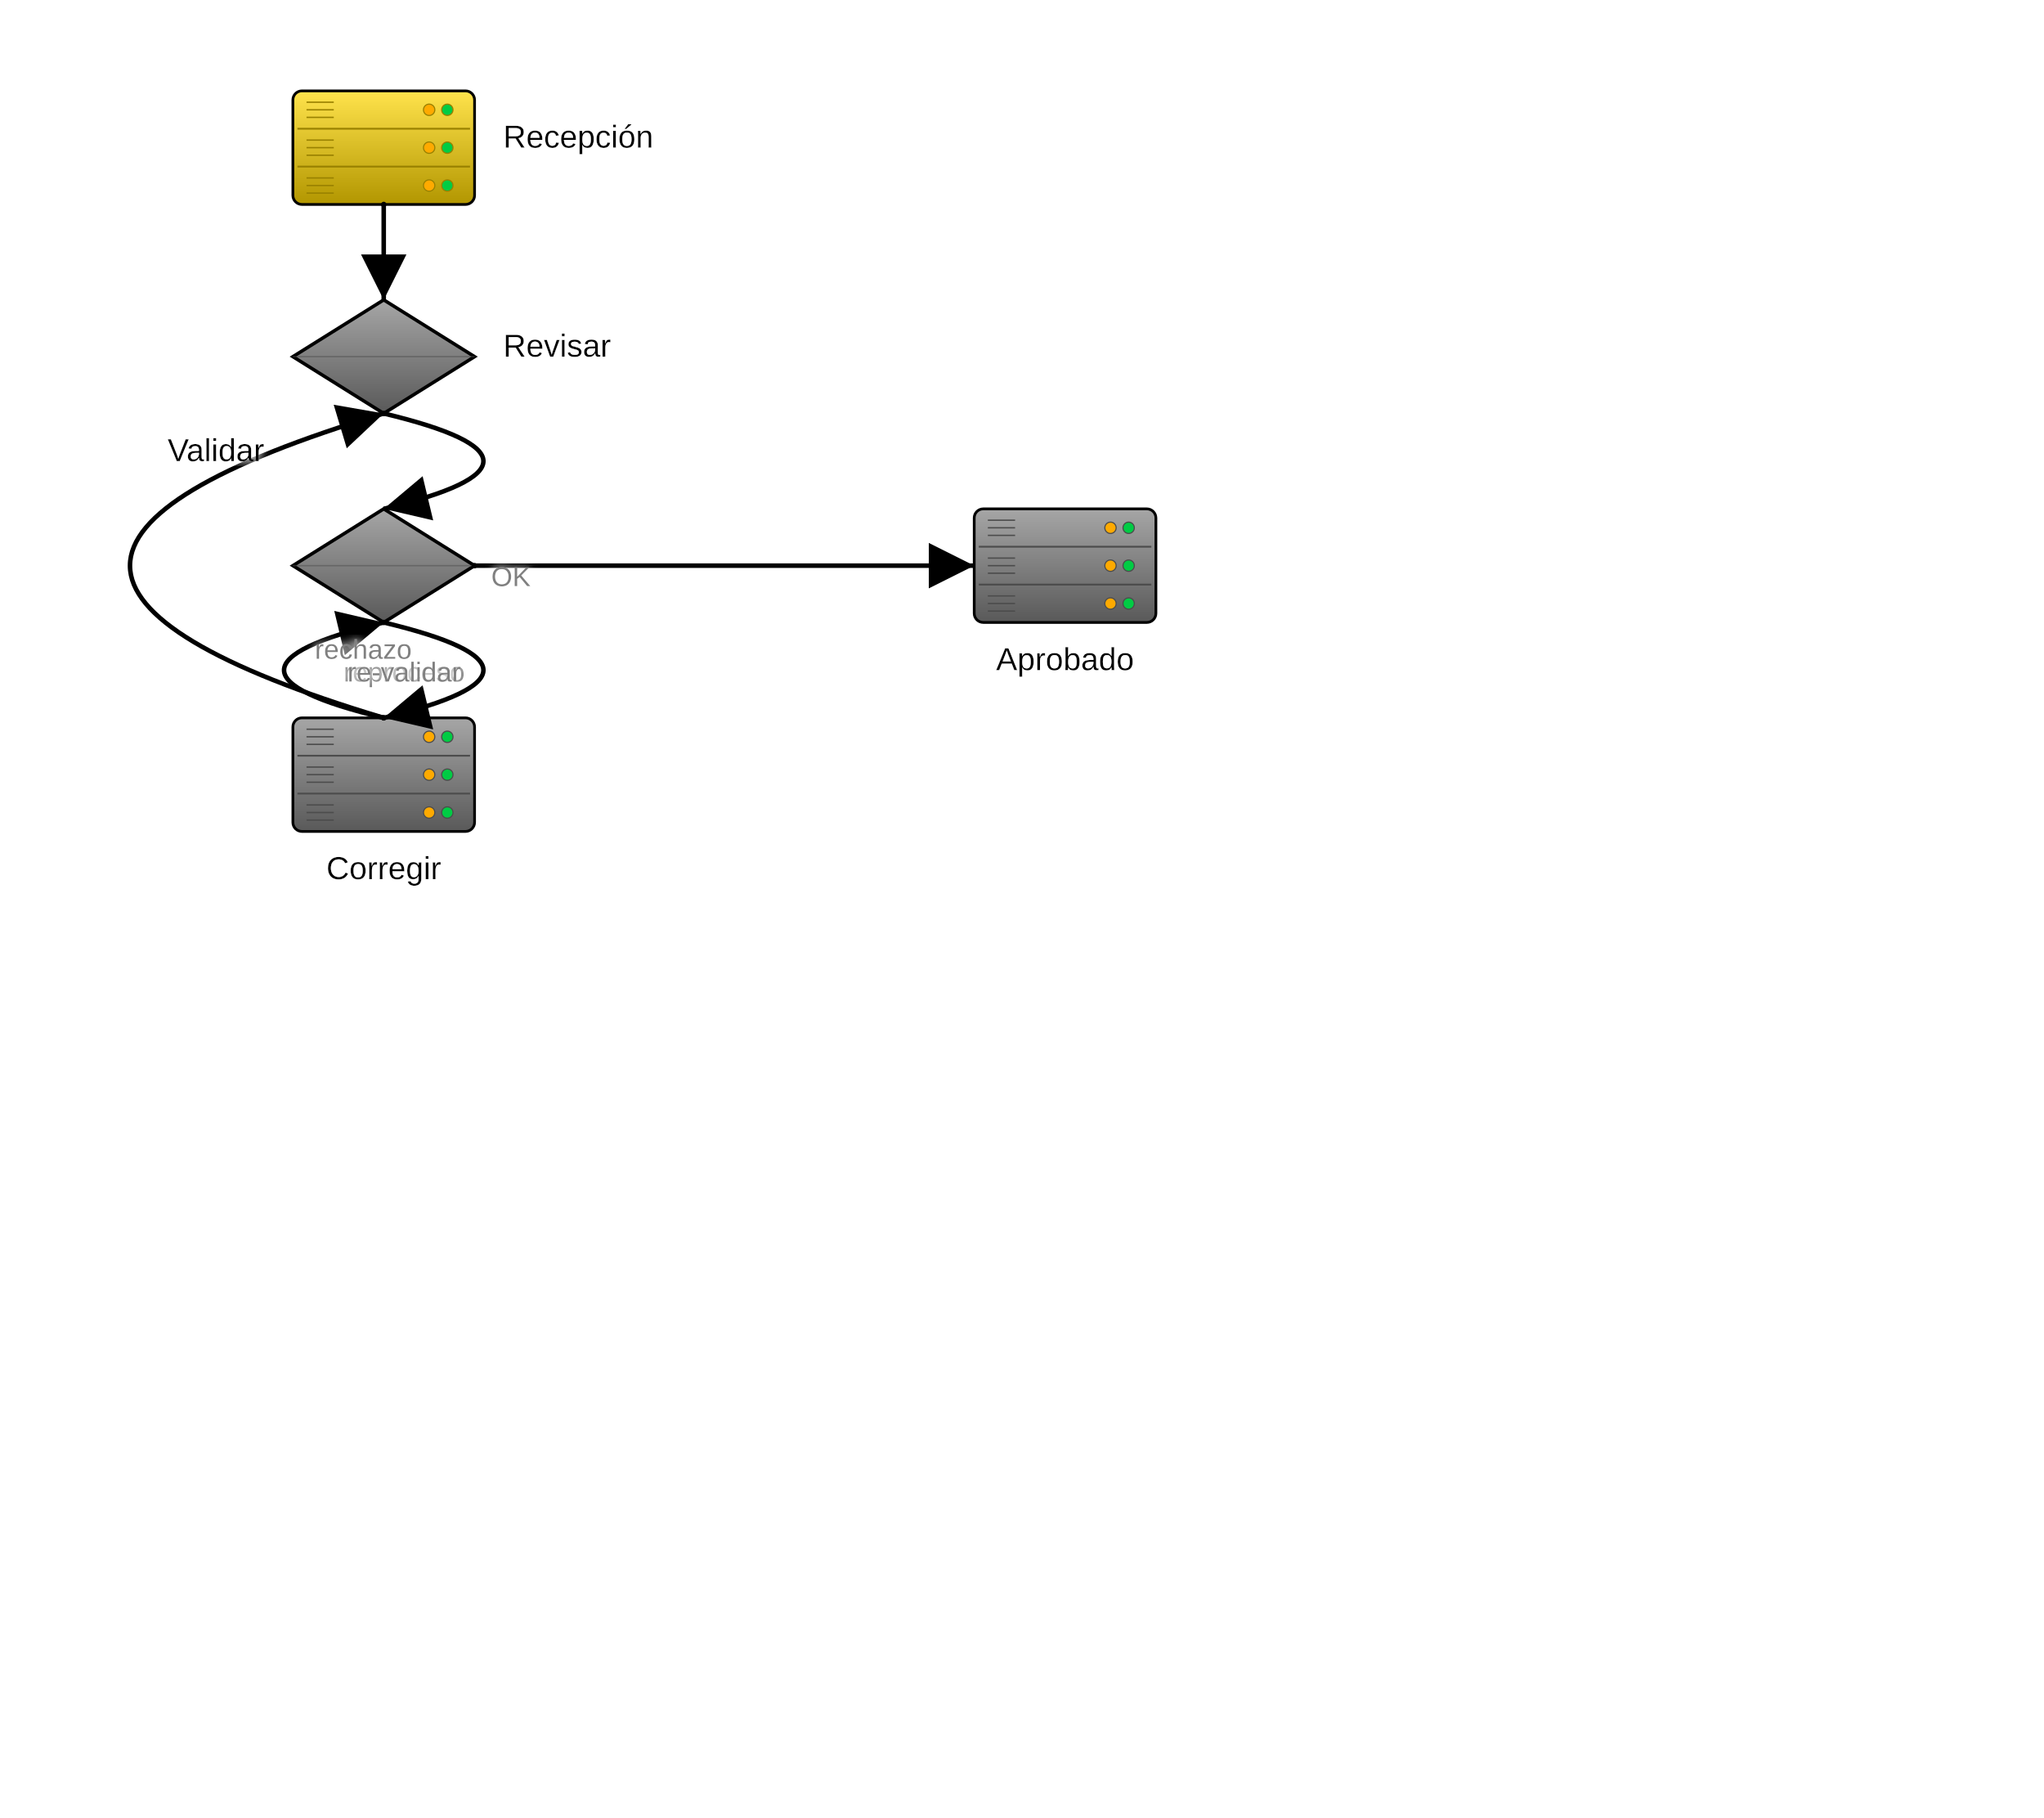
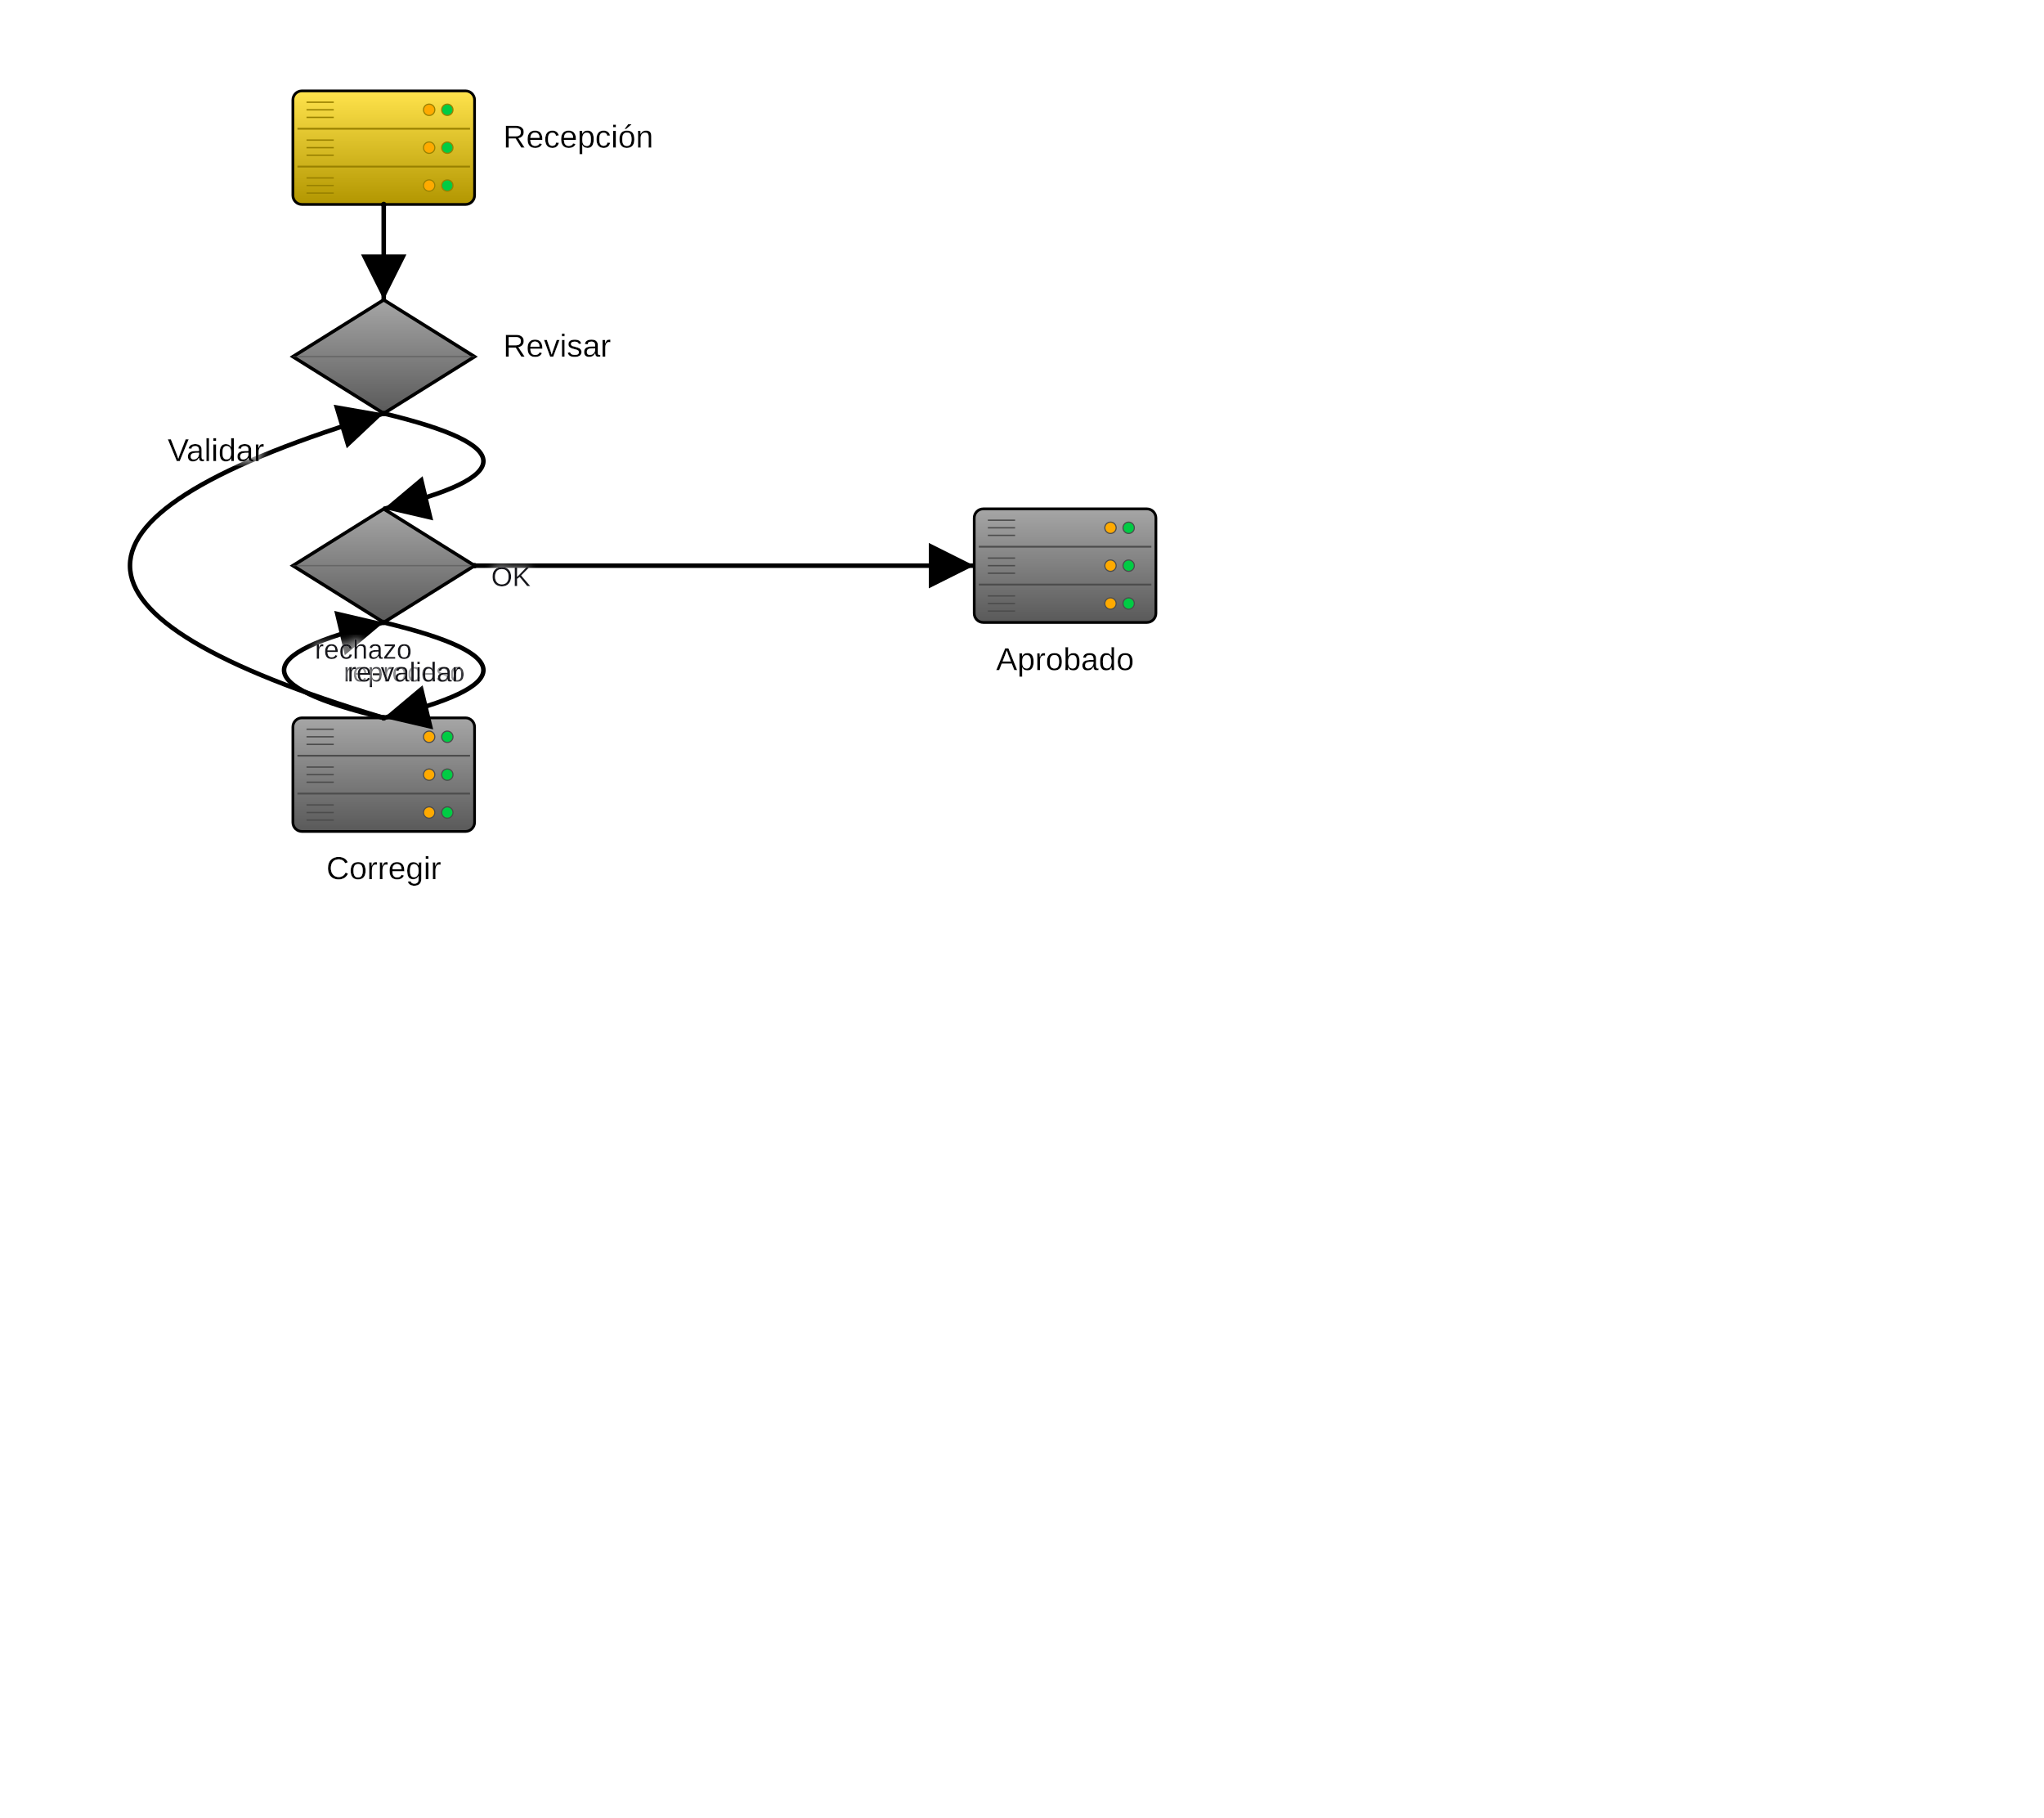
<svg xmlns="http://www.w3.org/2000/svg" baseProfile="full" height="800" version="1.1" viewBox="0,0,900,800" width="900">
  <defs>
    <filter height="140%" id="text-glow" width="140%" x="-20%" y="-20%">
      <feGaussianBlur in="SourceGraphic" result="blur" stdDeviation="2" />
      <feFlood flood-color="white" flood-opacity="1" result="color" />
      <feComposite in="color" in2="blur" operator="in" result="shadow" />
      <feMerge>
        <feMergeNode in="shadow" />
        <feMergeNode in="shadow" />
        <feMergeNode in="SourceGraphic" />
      </feMerge>
    </filter>
    <marker id="arrow-end" markerHeight="10" markerWidth="10" orient="auto" refX="10" refY="5">
      <path d="M 0 0 L 10 5 L 0 10 z" fill="black" />
    </marker>
    <marker id="arrow-start" markerHeight="10" markerWidth="10" orient="auto" refX="0" refY="5">
      <path d="M 10 0 L 0 5 L 10 10 z" fill="black" />
    </marker>
    <marker id="circle-start" markerHeight="2.4" markerUnits="userSpaceOnUse" markerWidth="2.4" orient="auto" refX="1.2" refY="1.2">
      <circle cx="1.2" cy="1.2" fill="black" r="1.2" />
    </marker>
    <marker id="circle-end" markerHeight="2.4" markerUnits="userSpaceOnUse" markerWidth="2.4" orient="auto" refX="1.2" refY="1.2">
      <circle cx="1.2" cy="1.2" fill="black" r="1.2" />
    </marker>
    <linearGradient id="gradient-inicio" x1="0%" x2="0%" y1="0%" y2="100%">
      <stop offset="0%" stop-color="#ffe34c" />
      <stop offset="100%" stop-color="#b29600" />
    </linearGradient>
    <linearGradient id="gradient-revisar" x1="0%" x2="0%" y1="0%" y2="100%">
      <stop offset="0%" stop-color="#a6a6a6" />
      <stop offset="100%" stop-color="#595959" />
    </linearGradient>
    <linearGradient id="gradient-validar" x1="0%" x2="0%" y1="0%" y2="100%">
      <stop offset="0%" stop-color="#a6a6a6" />
      <stop offset="100%" stop-color="#595959" />
    </linearGradient>
    <linearGradient id="gradient-corregir" x1="0%" x2="0%" y1="0%" y2="100%">
      <stop offset="0%" stop-color="#a6a6a6" />
      <stop offset="100%" stop-color="#595959" />
    </linearGradient>
    <linearGradient id="gradient-aprobado" x1="0%" x2="0%" y1="0%" y2="100%">
      <stop offset="0%" stop-color="#a6a6a6" />
      <stop offset="100%" stop-color="#595959" />
    </linearGradient>
  </defs>
  <g id="inicio">
    <rect fill="url(#gradient-inicio)" height="50" rx="4" ry="4" stroke="black" stroke-width="1.2" width="80" x="128.96" y="40.0" />
    <line stroke="#998100" stroke-width="0.8" x1="130.96" x2="206.96" y1="56.667" y2="56.667" />
    <line stroke="#998100" stroke-width="0.8" x1="130.96" x2="206.96" y1="73.333" y2="73.333" />
    <circle cx="196.96" cy="48.333" fill="#00cc44" r="2.5" stroke="#998100" stroke-width="0.5" />
    <circle cx="188.96" cy="48.333" fill="#ffaa00" r="2.5" stroke="#998100" stroke-width="0.5" />
    <circle cx="196.96" cy="65.0" fill="#00cc44" r="2.5" stroke="#998100" stroke-width="0.5" />
    <circle cx="188.96" cy="65.0" fill="#ffaa00" r="2.5" stroke="#998100" stroke-width="0.5" />
    <circle cx="196.96" cy="81.667" fill="#00cc44" r="2.5" stroke="#998100" stroke-width="0.5" />
    <circle cx="188.96" cy="81.667" fill="#ffaa00" r="2.5" stroke="#998100" stroke-width="0.5" />
    <line stroke="#998100" stroke-width="0.6" x1="134.96" x2="146.96" y1="45.0" y2="45.0" />
    <line stroke="#998100" stroke-width="0.6" x1="134.96" x2="146.96" y1="48.333" y2="48.333" />
    <line stroke="#998100" stroke-width="0.6" x1="134.96" x2="146.96" y1="51.667" y2="51.667" />
    <line stroke="#998100" stroke-width="0.6" x1="134.96" x2="146.96" y1="61.667" y2="61.667" />
    <line stroke="#998100" stroke-width="0.6" x1="134.96" x2="146.96" y1="65.0" y2="65.0" />
    <line stroke="#998100" stroke-width="0.6" x1="134.96" x2="146.96" y1="68.333" y2="68.333" />
    <line stroke="#998100" stroke-width="0.6" x1="134.96" x2="146.96" y1="78.333" y2="78.333" />
    <line stroke="#998100" stroke-width="0.6" x1="134.96" x2="146.96" y1="81.667" y2="81.667" />
    <line stroke="#998100" stroke-width="0.6" x1="134.96" x2="146.96" y1="85" y2="85" />
  </g>
  <g id="revisar">
    <polygon fill="url(#gradient-revisar)" points="168.96,132.0 208.96,157.0 168.96,182.0 128.96,157.0" stroke="black" stroke-width="1.5" />
    <line opacity="0.5" stroke="#4c4c4c" stroke-width="0.6" x1="128.96" x2="208.96" y1="157.0" y2="157.0" />
  </g>
  <g id="validar">
    <polygon fill="url(#gradient-validar)" points="168.96,224.0 208.96,249.0 168.96,274.0 128.96,249.0" stroke="black" stroke-width="1.5" />
    <line opacity="0.5" stroke="#4c4c4c" stroke-width="0.6" x1="128.96" x2="208.96" y1="249.0" y2="249.0" />
  </g>
  <g id="corregir">
    <rect fill="url(#gradient-corregir)" height="50" rx="4" ry="4" stroke="black" stroke-width="1.2" width="80" x="128.96" y="316.0" />
    <line stroke="#4c4c4c" stroke-width="0.8" x1="130.96" x2="206.96" y1="332.667" y2="332.667" />
    <line stroke="#4c4c4c" stroke-width="0.8" x1="130.96" x2="206.96" y1="349.333" y2="349.333" />
    <circle cx="196.96" cy="324.333" fill="#00cc44" r="2.5" stroke="#4c4c4c" stroke-width="0.5" />
    <circle cx="188.96" cy="324.333" fill="#ffaa00" r="2.5" stroke="#4c4c4c" stroke-width="0.5" />
    <circle cx="196.96" cy="341.0" fill="#00cc44" r="2.5" stroke="#4c4c4c" stroke-width="0.5" />
    <circle cx="188.96" cy="341.0" fill="#ffaa00" r="2.5" stroke="#4c4c4c" stroke-width="0.5" />
    <circle cx="196.96" cy="357.667" fill="#00cc44" r="2.5" stroke="#4c4c4c" stroke-width="0.5" />
    <circle cx="188.96" cy="357.667" fill="#ffaa00" r="2.5" stroke="#4c4c4c" stroke-width="0.5" />
    <line stroke="#4c4c4c" stroke-width="0.6" x1="134.96" x2="146.96" y1="321.0" y2="321.0" />
    <line stroke="#4c4c4c" stroke-width="0.6" x1="134.96" x2="146.96" y1="324.333" y2="324.333" />
    <line stroke="#4c4c4c" stroke-width="0.6" x1="134.96" x2="146.96" y1="327.667" y2="327.667" />
    <line stroke="#4c4c4c" stroke-width="0.6" x1="134.96" x2="146.96" y1="337.667" y2="337.667" />
    <line stroke="#4c4c4c" stroke-width="0.6" x1="134.96" x2="146.96" y1="341.0" y2="341.0" />
    <line stroke="#4c4c4c" stroke-width="0.6" x1="134.96" x2="146.96" y1="344.333" y2="344.333" />
    <line stroke="#4c4c4c" stroke-width="0.6" x1="134.96" x2="146.96" y1="354.333" y2="354.333" />
    <line stroke="#4c4c4c" stroke-width="0.6" x1="134.96" x2="146.96" y1="357.667" y2="357.667" />
    <line stroke="#4c4c4c" stroke-width="0.6" x1="134.96" x2="146.96" y1="361.0" y2="361.0" />
  </g>
  <g id="aprobado">
    <rect fill="url(#gradient-aprobado)" height="50" rx="4" ry="4" stroke="black" stroke-width="1.2" width="80" x="428.96" y="224.0" />
    <line stroke="#4c4c4c" stroke-width="0.8" x1="430.96" x2="506.96" y1="240.667" y2="240.667" />
    <line stroke="#4c4c4c" stroke-width="0.8" x1="430.96" x2="506.96" y1="257.333" y2="257.333" />
    <circle cx="496.96" cy="232.333" fill="#00cc44" r="2.5" stroke="#4c4c4c" stroke-width="0.5" />
    <circle cx="488.96" cy="232.333" fill="#ffaa00" r="2.5" stroke="#4c4c4c" stroke-width="0.5" />
    <circle cx="496.96" cy="249.0" fill="#00cc44" r="2.5" stroke="#4c4c4c" stroke-width="0.5" />
    <circle cx="488.96" cy="249.0" fill="#ffaa00" r="2.5" stroke="#4c4c4c" stroke-width="0.5" />
    <circle cx="496.96" cy="265.667" fill="#00cc44" r="2.5" stroke="#4c4c4c" stroke-width="0.5" />
    <circle cx="488.96" cy="265.667" fill="#ffaa00" r="2.5" stroke="#4c4c4c" stroke-width="0.5" />
    <line stroke="#4c4c4c" stroke-width="0.6" x1="434.96" x2="446.96" y1="229.0" y2="229.0" />
    <line stroke="#4c4c4c" stroke-width="0.6" x1="434.96" x2="446.96" y1="232.333" y2="232.333" />
    <line stroke="#4c4c4c" stroke-width="0.6" x1="434.96" x2="446.96" y1="235.667" y2="235.667" />
    <line stroke="#4c4c4c" stroke-width="0.6" x1="434.96" x2="446.96" y1="245.667" y2="245.667" />
    <line stroke="#4c4c4c" stroke-width="0.6" x1="434.96" x2="446.96" y1="249.0" y2="249.0" />
    <line stroke="#4c4c4c" stroke-width="0.6" x1="434.96" x2="446.96" y1="252.333" y2="252.333" />
    <line stroke="#4c4c4c" stroke-width="0.6" x1="434.96" x2="446.96" y1="262.333" y2="262.333" />
    <line stroke="#4c4c4c" stroke-width="0.6" x1="434.96" x2="446.96" y1="265.667" y2="265.667" />
    <line stroke="#4c4c4c" stroke-width="0.6" x1="434.96" x2="446.96" y1="269.0" y2="269.0" />
  </g>
  <polyline fill="none" marker-end="url(#arrow-end)" marker-start="url(#circle-start)" points="168.96,90.0 168.96,132.0" stroke="black" stroke-width="2" />
  <path d="M 168.96,182.0 C 227.48,196.0 227.48,210.0 168.96,224.0" fill="none" marker-end="url(#arrow-end)" marker-start="url(#circle-start)" stroke="black" stroke-width="2" />
  <polyline fill="none" marker-end="url(#arrow-end)" marker-start="url(#circle-start)" points="208.96,249.0 428.96,249.0" stroke="black" stroke-width="2" />
  <path d="M 168.96,274.0 C 227.48,288.0 227.48,302.0 168.96,316.0" fill="none" marker-end="url(#arrow-end)" marker-start="url(#circle-start)" stroke="black" stroke-width="2" />
  <path d="M 168.96,316.0 C 20.0,271.333 20.0,226.667 168.96,182.0" fill="none" marker-end="url(#arrow-end)" marker-start="url(#circle-start)" stroke="black" stroke-width="2" />
  <path d="M 168.96,316.0 C 110.44,302.0 110.44,288.0 168.96,274.0" fill="none" marker-end="url(#arrow-end)" marker-start="url(#circle-start)" stroke="black" stroke-width="2" />
  <text fill="black" filter="url(#text-glow)" font-family="Arial, sans-serif" font-size="14px" text-anchor="start" x="221.56" y="65.0">Recepción</text>
  <text fill="black" filter="url(#text-glow)" font-family="Arial, sans-serif" font-size="14px" text-anchor="start" x="221.56" y="157.0">Revisar</text>
  <text fill="black" filter="url(#text-glow)" font-family="Arial, sans-serif" font-size="14px" text-anchor="end" x="116.36" y="203.0">Validar</text>
  <text fill="black" filter="url(#text-glow)" font-family="Arial, sans-serif" font-size="14px" text-anchor="middle" x="168.96" y="387.0">Corregir</text>
  <text fill="black" filter="url(#text-glow)" font-family="Arial, sans-serif" font-size="14px" text-anchor="middle" x="468.96" y="295.0">Aprobado</text>
-   <text fill="gray" filter="url(#text-glow)" font-family="Arial, sans-serif" font-size="12px" text-anchor="middle" x="224.96" y="258.0">OK</text>
-   <text fill="gray" filter="url(#text-glow)" font-family="Arial, sans-serif" font-size="12px" text-anchor="middle" x="159.96" y="290.0">rechazo</text>
-   <text fill="gray" filter="url(#text-glow)" font-family="Arial, sans-serif" font-size="12px" text-anchor="middle" x="177.96" y="300.0">reproceso</text>
-   <text fill="gray" filter="url(#text-glow)" font-family="Arial, sans-serif" font-size="12px" text-anchor="middle" x="177.96" y="300.0">re-validar</text>
+   <text fill="#14181d" filter="url(#text-glow)" font-family="Arial, sans-serif" font-size="12px" text-anchor="middle" x="224.96" y="258.0">OK</text>
+   <text fill="#14181d" filter="url(#text-glow)" font-family="Arial, sans-serif" font-size="12px" text-anchor="middle" x="159.96" y="290.0">rechazo</text>
+   <text fill="#14181d" filter="url(#text-glow)" font-family="Arial, sans-serif" font-size="12px" text-anchor="middle" x="177.96" y="300.0">reproceso</text>
+   <text fill="#14181d" filter="url(#text-glow)" font-family="Arial, sans-serif" font-size="12px" text-anchor="middle" x="177.96" y="300.0">re-validar</text>
</svg>
